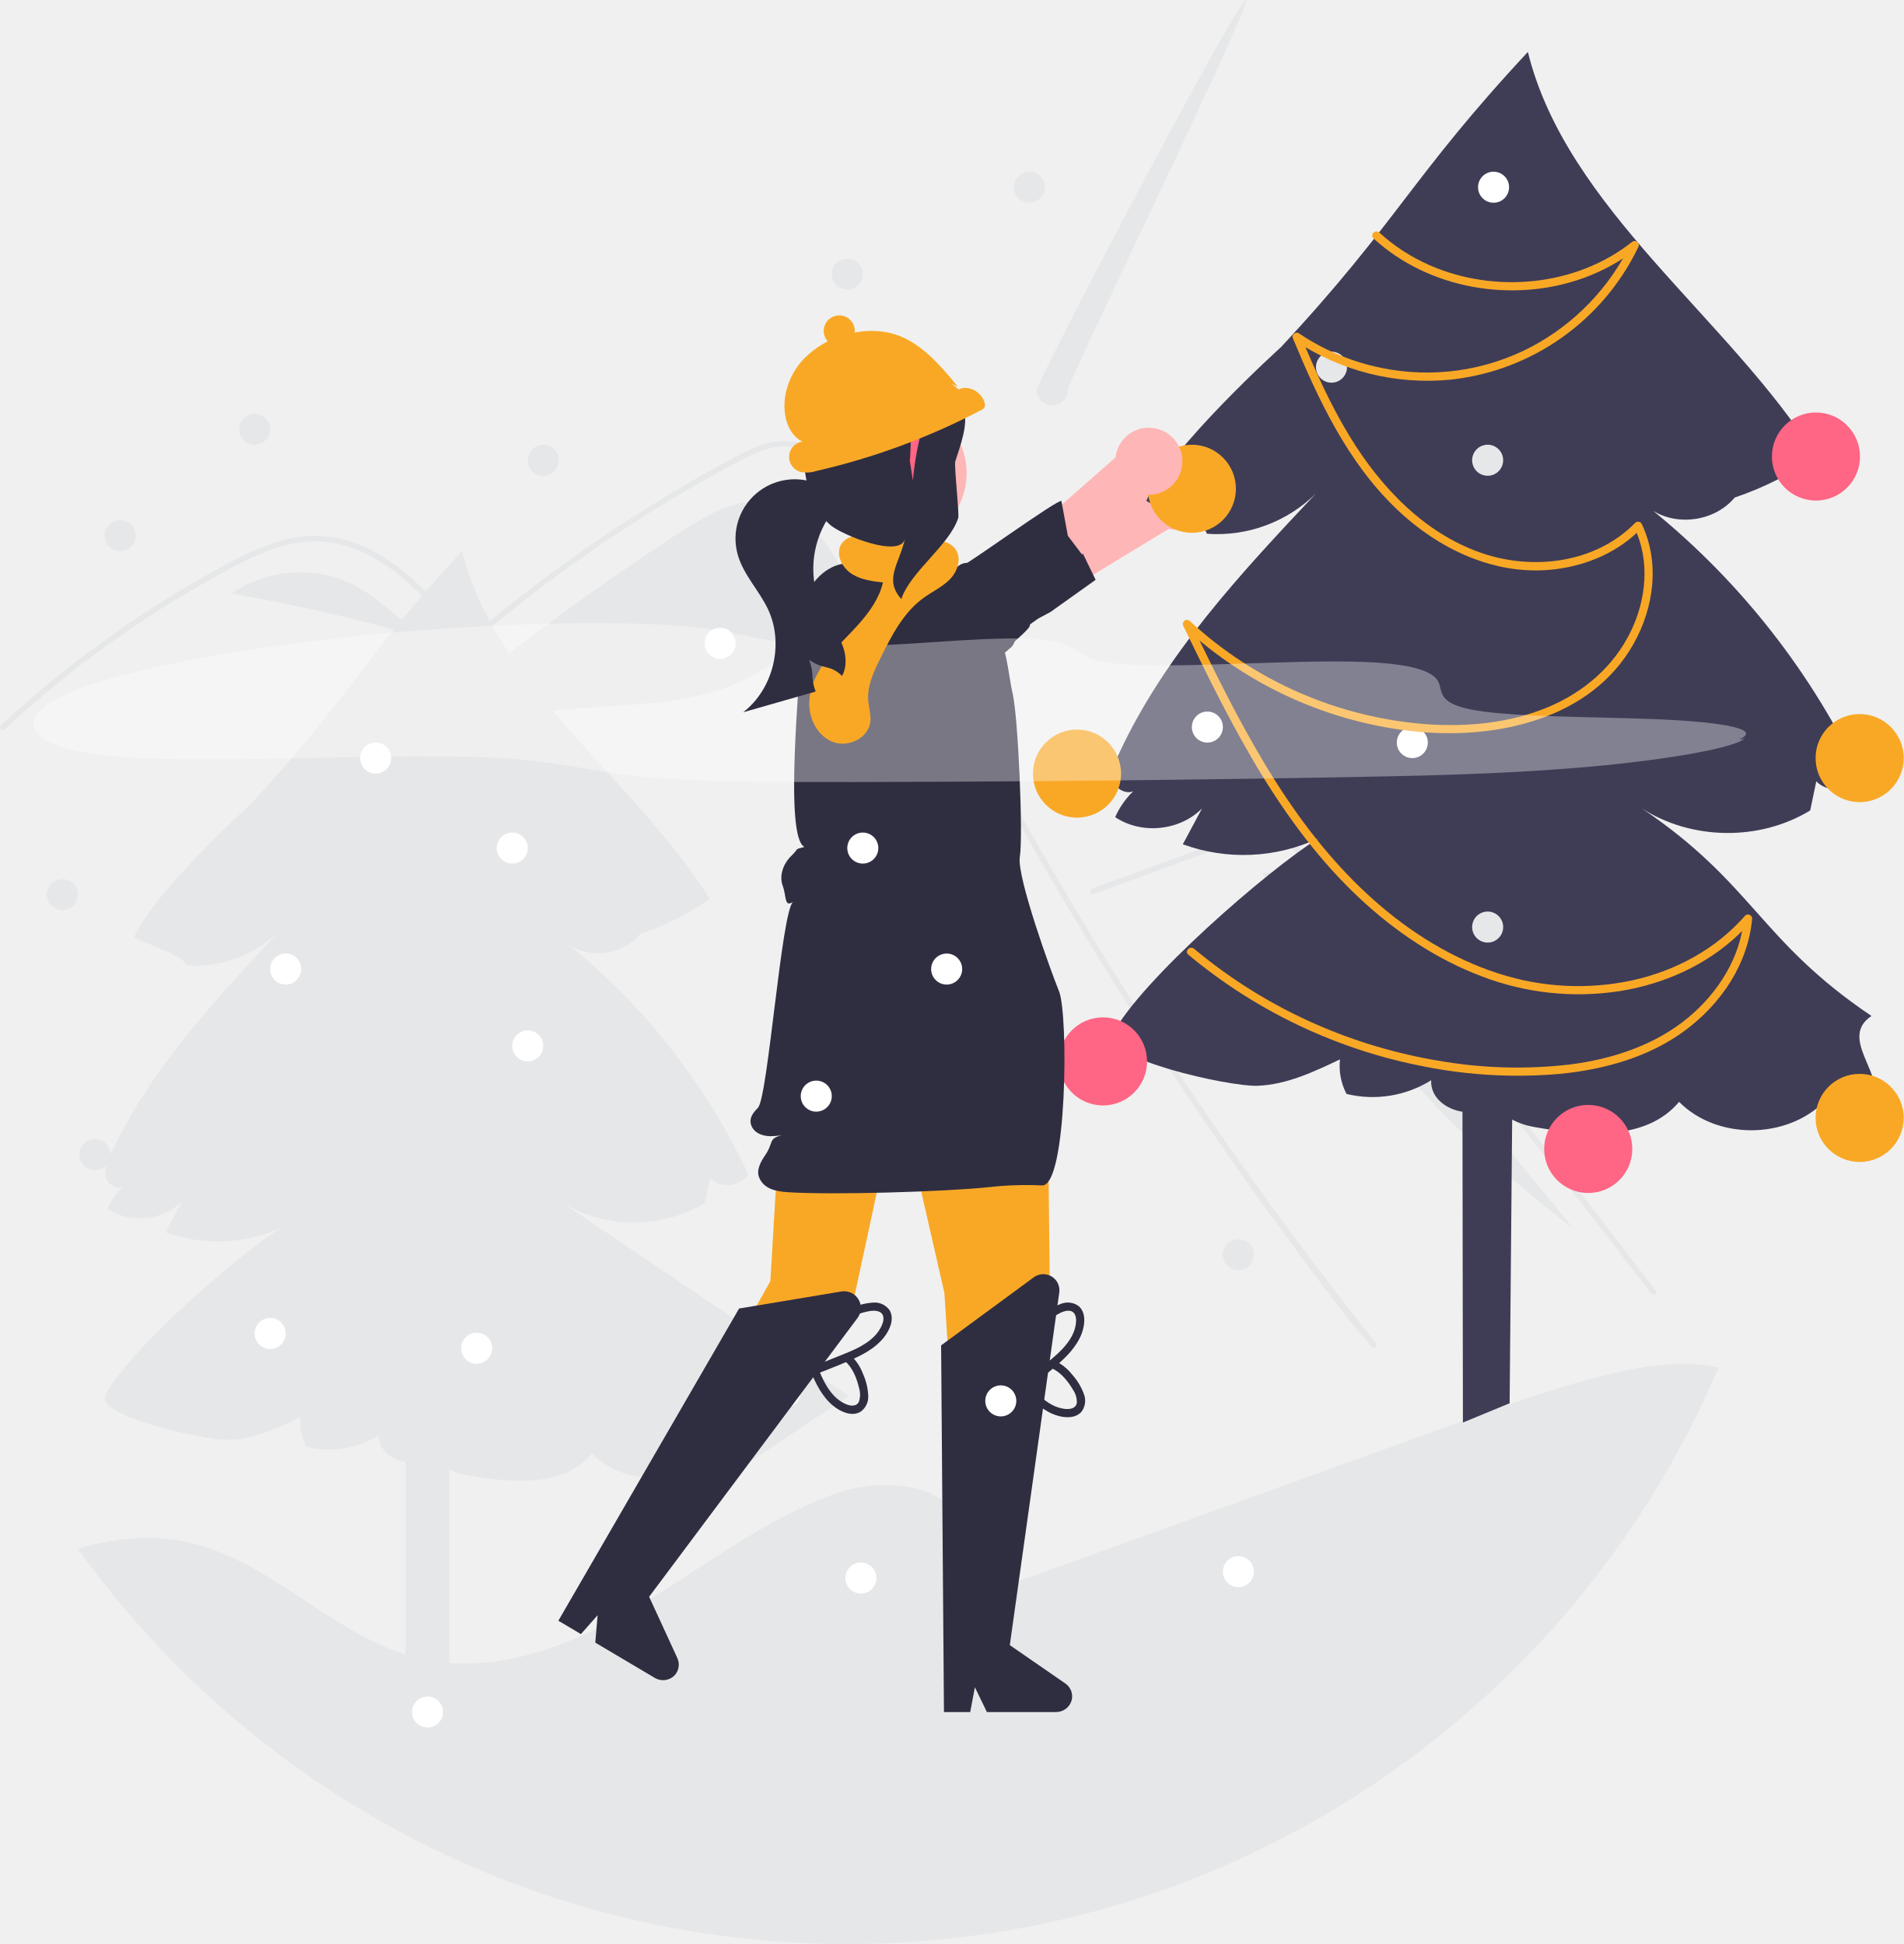
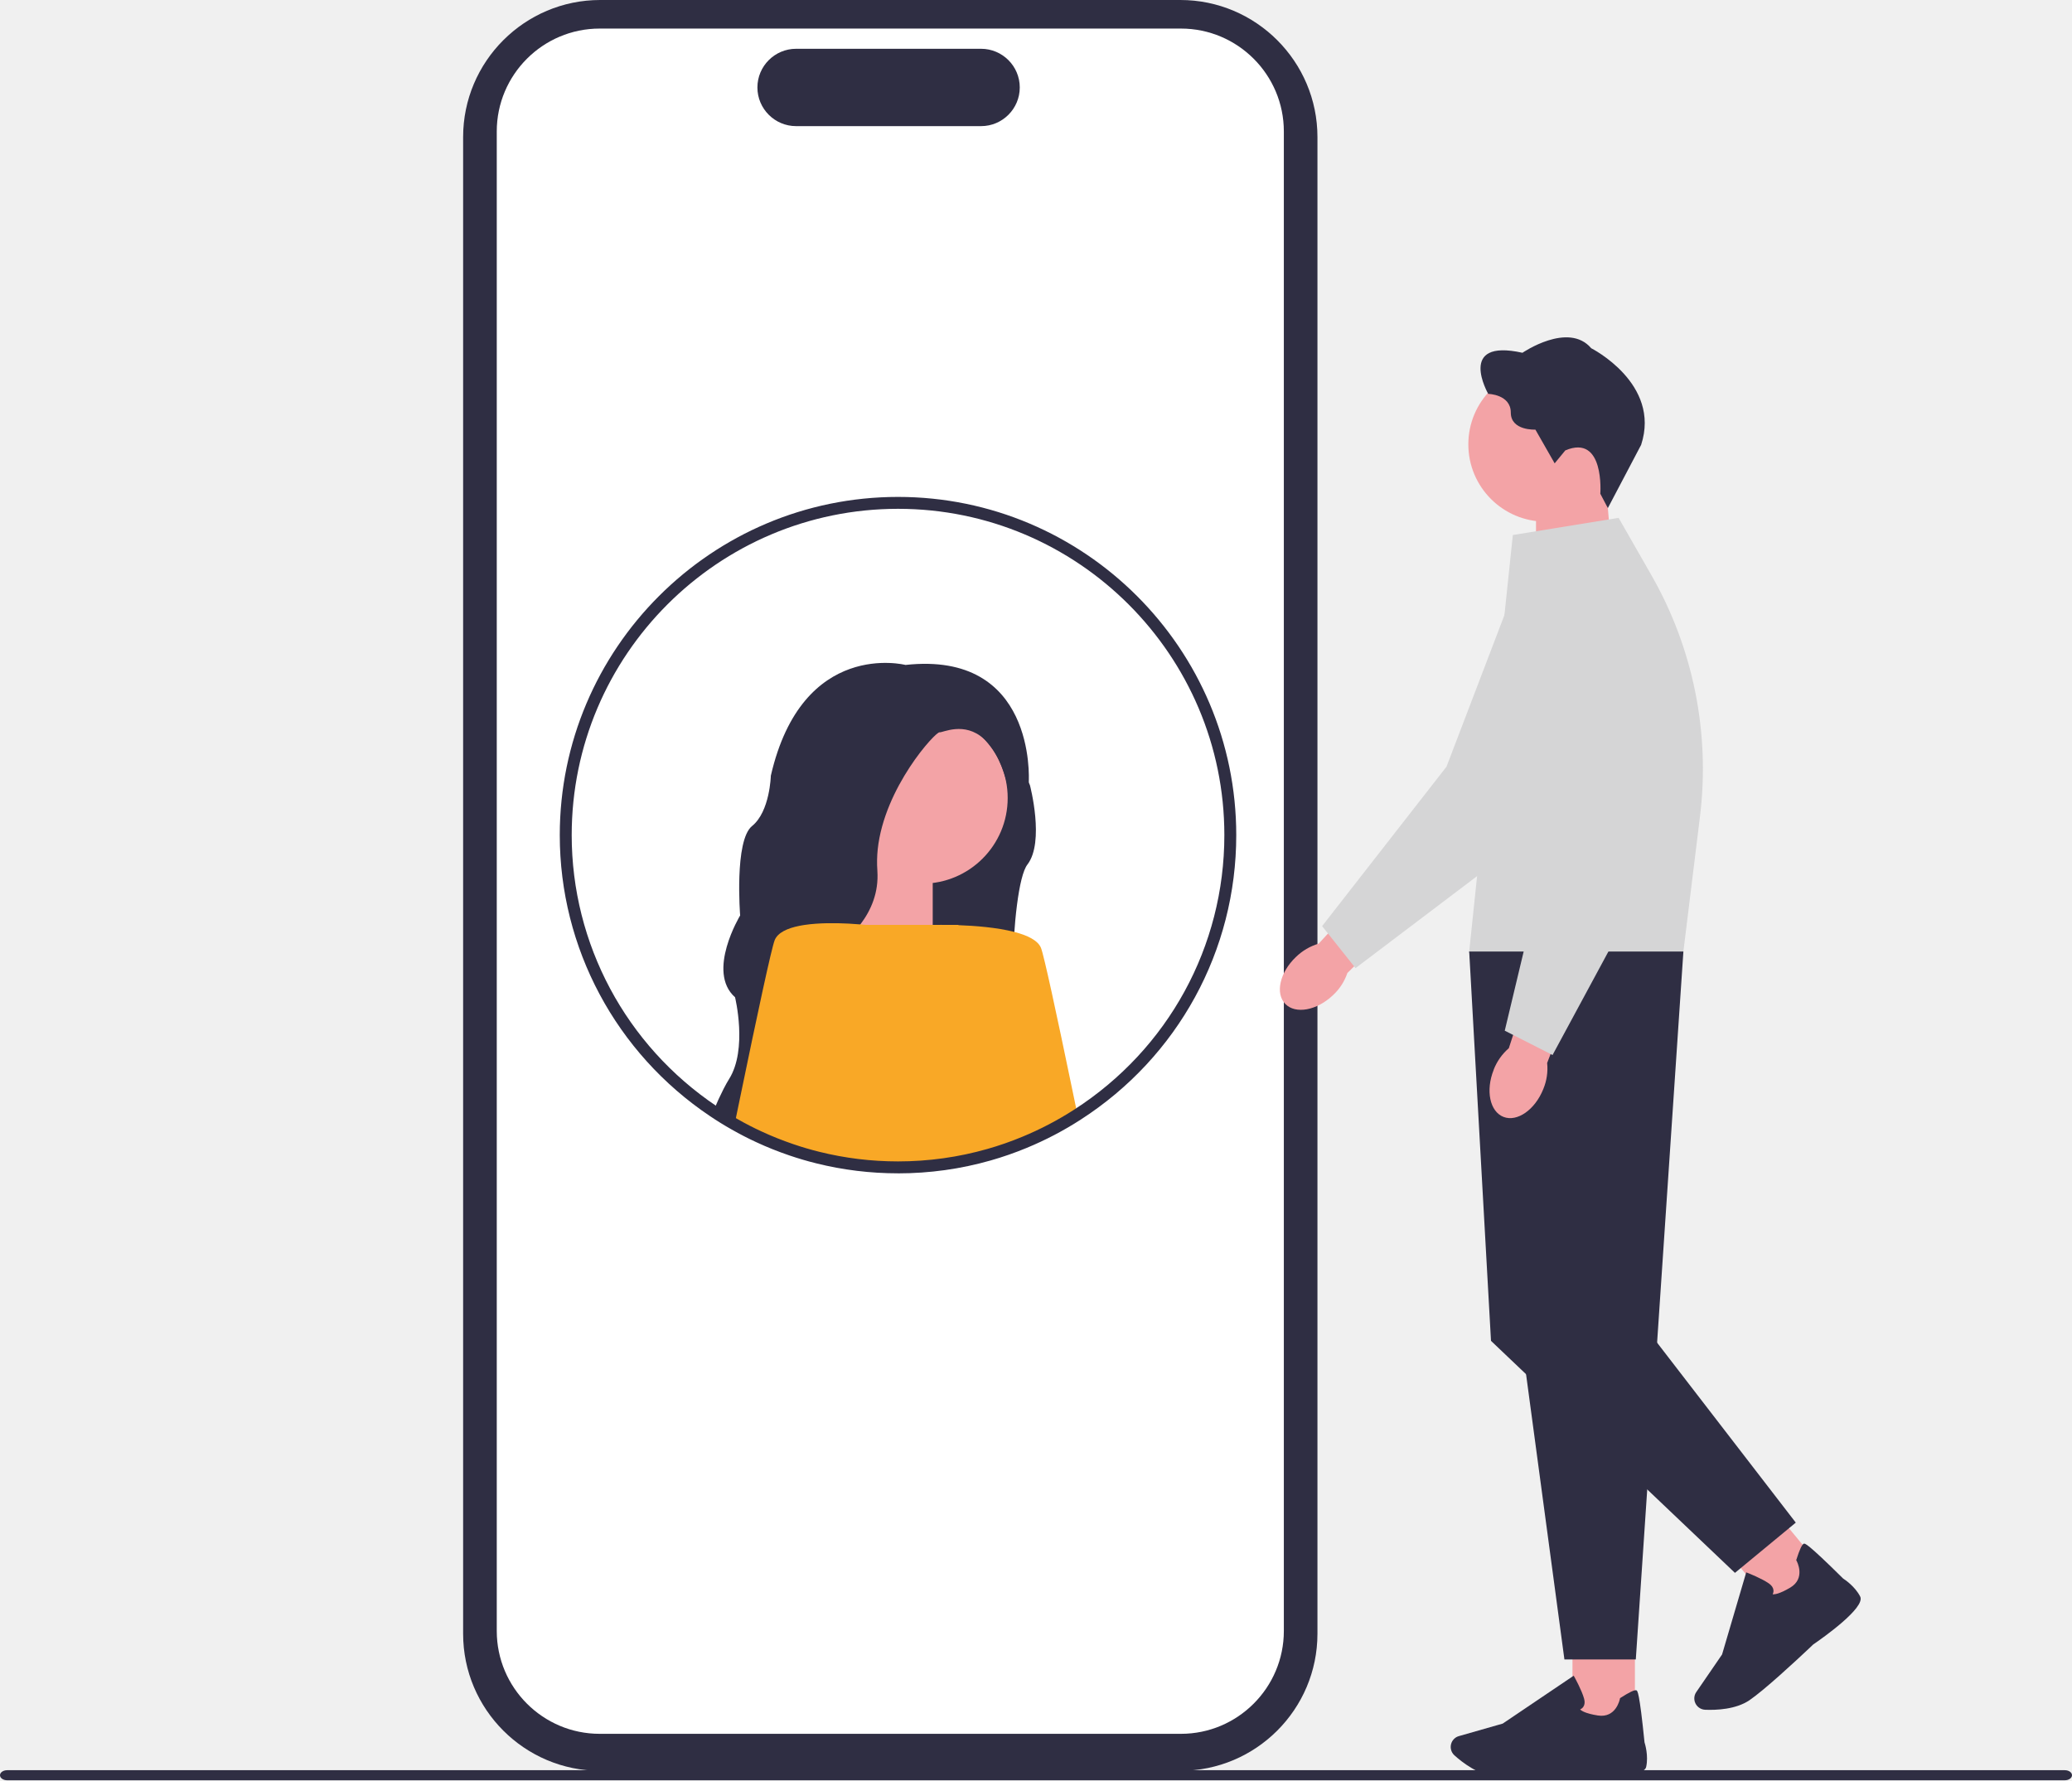
- <svg xmlns="http://www.w3.org/2000/svg" data-name="Layer 1" width="692.831" height="707.664" viewBox="0 0 692.831 707.664">
-   <path d="M687.441,265.959a12.139,12.139,0,0,0-17.197,7.123l-77.146,44.801,11.526,15.873,74.36-45.08a12.205,12.205,0,0,0,8.457-22.716Z" transform="translate(-253.5846 -96.16811)" fill="#ffb6b6" />
-   <path d="M602.739,301.946l-11.208,7.612-5.989,4.071-3.909,2.651a13.988,13.988,0,0,0-4.491,3.415,14.121,14.121,0,0,0,16.68,22.059l24.455-7.619a5.085,5.085,0,0,0,3.136-2.827c.595-1.364,7.62-6.471,6.978-7.81l3.014-2.143,4.507-2.414,16.416-11.706h0l-4.638-9.544h0l.164-12.831c-.642-1.321-39.507,16.751-40.93,16.384A5.059,5.059,0,0,0,602.739,301.946Z" transform="translate(-253.5846 -96.16811)" fill="#2f2e41" />
-   <path d="M559.224,301.985c-5.673-9.382-12.394-19.399-22.921-22.463-12.191-3.548-24.714,3.5-35.336,10.455a1029.7,1029.7,0,0,0-91.637,67.517l.032.364q34.19-2.358,68.381-4.716c16.468-1.136,33.503-2.428,48.056-10.219,5.523-2.956,10.906-6.905,17.164-7.18,7.775-.342,14.554,5.088,19.882,10.761,31.514,33.558,40.634,84.877,75.99,114.361A1122.034,1122.034,0,0,0,559.224,301.985Z" transform="translate(-253.5846 -96.16811)" fill="#e6e7e8" />
-   <path d="M752.937,586.621c-3.485-4.401-4.909-5.431-8.347-9.872Q702.605,522.446,665.665,464.476q-25.091-39.371-47.694-80.255-10.761-19.436-20.932-39.178-7.892-15.307-15.432-30.797c-1.438-2.95-2.834-5.913-4.224-8.883-3.275-6.984-6.489-14.002-9.94-20.891-3.933-7.852-8.72-16.083-15.941-21.359a21.749,21.749,0,0,0-11.33-4.36c-5.879-.38-11.303,2.048-16.402,4.699A527.993,527.993,0,0,0,419.945,335.049a540.515,540.515,0,0,0-84.35,93.632c-.746,1.065-2.509.047-1.756-1.024q4.445-6.286,9.066-12.436a543.502,543.502,0,0,1,138.757-129.427q13.497-8.747,27.502-16.673c4.706-2.665,9.432-5.296,14.239-7.764,4.713-2.421,9.717-4.597,15.1-4.679,18.321-.285,27.807,20.464,34.323,34.425q3.072,6.591,6.218,13.141,11.89,24.868,24.695,49.281,7.903,15.073,16.151,29.97,25.671,46.389,54.57,90.9c25.522,39.307,50.84,74.03,79.915,110.787C755.175,586.2,753.744,587.651,752.937,586.621Z" transform="translate(-253.5846 -96.16811)" fill="#e6e7e8" />
-   <path d="M418.134,324.804c-1.064-1.187-2.122-2.373-3.194-3.56-8.449-9.344-17.514-18.579-29.116-23.935a42.241,42.241,0,0,0-17.697-4.102,50.504,50.504,0,0,0-18.375,4.007c-2.767,1.105-5.472,2.36-8.137,3.695-3.045,1.532-6.035,3.167-9.011,4.814q-8.381,4.638-16.544,9.683-16.243,10.039-31.469,21.61-7.893,6.001-15.46,12.395-7.038,5.94-13.792,12.198c-.963.888-2.4-.549-1.438-1.437,1.187-1.105,2.387-2.204,3.587-3.289q5.085-4.597,10.334-9.018,9.57-8.076,19.636-15.527,15.653-11.595,32.384-21.616,8.361-5.004,16.951-9.588c1.729-.922,3.479-1.824,5.248-2.678a83.666,83.666,0,0,1,12.476-5.079,44.383,44.383,0,0,1,18.843-1.851,49.058,49.058,0,0,1,17.385,6.014c11.391,6.367,20.226,16.212,28.824,25.82C420.44,324.336,419.009,325.78,418.134,324.804Z" transform="translate(-253.5846 -96.16811)" fill="#e6e7e8" />
-   <path d="M651.537,421.628l27.296-9.984,13.553-4.957a138.597,138.597,0,0,1,13.38-4.608,21.108,21.108,0,0,1,12.111.154,27.912,27.912,0,0,1,9.446,5.856,76.658,76.658,0,0,1,7.748,8.274c2.951,3.546,5.858,7.129,8.778,10.7Q761.926,449.172,779.767,471.473q17.841,22.3,35.444,44.79,17.646,22.545,35.048,45.278,2.132,2.785,4.26,5.573c.784,1.027,2.551.015,1.756-1.027q-17.531-22.962-35.307-45.736-17.819-22.828-35.885-45.463-18.065-22.634-36.375-45.072-4.561-5.59-9.138-11.168c-2.574-3.137-5.118-6.307-7.941-9.226-5.181-5.359-11.655-10.095-19.404-10.223-4.556-.076-8.965,1.37-13.198,2.902-4.563,1.651-9.116,3.333-13.673,5l-27.487,10.054-6.872,2.513c-1.219.446-.693,2.413.541,1.962Z" transform="translate(-253.5846 -96.16811)" fill="#e6e7e8" />
-   <path d="M382.233,309.066c-13.871-7.129-31.636-5.733-44.382,3.174a633.021,633.021,0,0,1,72.019,16.809C400.046,323.291,392.361,314.271,382.233,309.066Z" transform="translate(-253.5846 -96.16811)" fill="#e6e7e8" />
-   <path d="M337.714,312.215l-2.67,2.171c.903-.76,1.842-1.472,2.807-2.146C337.805,312.232,337.76,312.223,337.714,312.215Z" transform="translate(-253.5846 -96.16811)" fill="#e6e7e8" />
-   <path d="M726.294,421.728c-2.687-3.271-5.592-6.695-9.611-8.024l-3.752.148A425.617,425.617,0,0,0,826.294,543.453Q776.294,482.59,726.294,421.728Z" transform="translate(-253.5846 -96.16811)" fill="#e6e7e8" />
-   <path d="M457.33,533.439a50.734,50.734,0,0,0,52.757.71q.951-4.556,1.903-9.112c3.733,3.877,11.073,3.146,13.967-1.392a237.315,237.315,0,0,0-65.019-83.267c7.988,4.97,19.523,3.1,25.532-4.138A100.649,100.649,0,0,0,511.884,423.406c-26.82-43.09-77.961-77.322-90.116-126.6-36.57,39.272-40.675,53.103-77.245,92.374,0,0-34.627,31.246-42.101,48.039,1.836,1.929,18.278,6.558,18.91,10.351a43.914,43.914,0,0,0,34.261-12.738c-23.506,24.981-47.412,50.547-61.807,81.681-1.296,2.804-2.527,6.005-1.441,8.897.867,2.309,3.977,3.64,5.98,2.722a25.645,25.645,0,0,0-5.657,8.1,22.029,22.029,0,0,0,27.175-2.737q-3.008,5.619-6.015,11.238a55.358,55.358,0,0,0,42.345-1.831c-15.882,9.964-55.595,44.508-64.246,61.142-3.919,7.535,36.32,16.619,45.371,16.246,9.051-.372,17.511-4.349,25.685-8.252a19.002,19.002,0,0,0,2.049,10.812A34.577,34.577,0,0,0,391.512,618.569c-.488,10.081,16.886,14.07,20.845,4.787-1.485,5.457,5.736,8.836,11.305,9.825,15.89,2.821,35.065,4.536,45.404-7.855,11.9,12,33.708,11.772,45.54-.186-1.164,2.063.618,5.535,3.254,6.082,3.107.645,6.13-1.202,8.768-2.965q17.912-11.975,35.825-23.951Q509.892,568.873,457.33,533.439Z" transform="translate(-253.5846 -96.16811)" fill="#e6e7e8" />
-   <rect x="147.683" y="506.793" width="15.836" height="130.644" fill="#e6e7e8" />
-   <path d="M879.069,593.972c-52.39,123.35-174.65,209.86-317.12,209.86-115.4,0-217.55-56.76-280.04-143.9,12.68-3.59,25.47-5.21,38.6-2.65,31.49,6.15,54.46,35.11,85.67,42.56,26.98,6.44,55.12-4.42,78.99-18.54,23.88-14.13,45.98-31.86,72.08-41.27,17.31-6.24,42.6-4.51,46.84,13.4,1.93,8.17-.58,19.17,6.82,23.15q87.975-31.725,175.95-63.46c19.01-6.85,38.09-13.73,57.86-17.94C855.959,592.792,868.089,591.422,879.069,593.972Z" transform="translate(-253.5846 -96.16811)" fill="#e6e7e8" />
-   <path d="M851.015,390.37c18.113,11.721,42.955,12.055,61.377.826q1.107-5.3,2.213-10.6c4.343,4.511,12.883,3.659,16.25-1.62A276.09,276.09,0,0,0,855.212,282.103c9.293,5.782,22.713,3.606,29.704-4.815a117.094,117.094,0,0,0,29.567-14.93c-31.202-50.131-90.699-89.956-104.841-147.286-42.545,45.688-47.321,61.779-89.866,107.468,0,0-40.285,36.352-48.981,55.888,2.136,2.244,21.264,7.63,21.999,12.042a51.089,51.089,0,0,0,39.859-14.819c-27.346,29.063-55.159,58.806-71.906,95.028-1.508,3.262-2.94,6.986-1.677,10.35,1.009,2.686,4.627,4.234,6.958,3.167a29.835,29.835,0,0,0-6.581,9.424c9.523,6.437,23.567,5.022,31.616-3.184q-3.499,6.537-6.998,13.074a64.403,64.403,0,0,0,49.264-2.131c-18.477,11.592-64.679,51.78-74.743,71.132-4.559,8.767,42.254,19.334,52.784,18.901,10.529-.433,20.372-5.06,29.882-9.601a22.107,22.107,0,0,0,2.384,12.579,40.226,40.226,0,0,0,30.809-4.981c-.568,11.728,19.645,16.369,24.251,5.569-1.728,6.349,6.674,10.28,13.152,11.43,18.486,3.281,40.794,5.277,52.823-9.139,13.845,13.96,39.216,13.695,52.981-.216-1.355,2.4.719,6.439,3.786,7.075,3.615.75,7.131-1.398,10.2-3.45,13.893-9.288-10.84-25.386,3.052-34.674C893.922,438.524,891.782,417.852,851.015,390.37Z" transform="translate(-253.5846 -96.16811)" fill="#3f3d56" />
-   <polygon points="549.415 510.832 532.415 517.832 532.207 375.083 550.63 375.083 549.415 510.832" fill="#3f3d56" />
-   <circle cx="43.72" cy="194.991" r="5.647" fill="#e6e7e8" />
-   <circle cx="22.677" cy="325.657" r="5.647" fill="#e6e7e8" />
-   <circle cx="34.553" cy="420.345" r="5.647" fill="#e6e7e8" />
-   <circle cx="484.586" cy="133.658" r="5.647" fill="#e6e7e8" />
-   <circle cx="103.975" cy="352.763" r="5.647" fill="#fff" />
-   <circle cx="192.069" cy="380.73" r="5.647" fill="#fff" />
-   <circle cx="514" cy="270.316" r="5.647" fill="#fff" />
-   <circle cx="541.419" cy="167.54" r="5.647" fill="#e6e7e8" />
-   <circle cx="439.41" cy="264.669" r="5.647" fill="#fff" />
-   <circle cx="186.422" cy="308.716" r="5.647" fill="#fff" />
-   <circle cx="197.716" cy="167.54" r="5.647" fill="#e6e7e8" />
-   <circle cx="374.628" cy="68.152" r="5.647" fill="#e6e7e8" />
-   <circle cx="344.529" cy="287.257" r="5.647" fill="#fff" />
-   <path d="M642.161,238.119a5.647,5.647,0,0,1-11.294,0c0-3.119,72.958-141.951,76.077-141.951S642.161,235,642.161,238.119Z" transform="translate(-253.5846 -96.16811)" fill="#e6e7e8" />
-   <circle cx="92.681" cy="156.246" r="5.647" fill="#e6e7e8" />
-   <circle cx="368.981" cy="451.078" r="5.647" fill="#fff" />
-   <circle cx="450.704" cy="456.725" r="5.647" fill="#e6e7e8" />
-   <circle cx="308.364" cy="352.763" r="5.647" fill="#fff" />
-   <circle cx="541.419" cy="337.474" r="5.647" fill="#e6e7e8" />
-   <circle cx="676.802" cy="406.949" r="16.029" fill="#f9a826" />
-   <circle cx="578.027" cy="418.243" r="16.029" fill="#ff6584" />
-   <circle cx="401.424" cy="386.377" r="16.029" fill="#ff6584" />
-   <circle cx="391.969" cy="281.61" r="16.029" fill="#f9a826" />
-   <circle cx="676.802" cy="275.963" r="16.029" fill="#f9a826" />
-   <circle cx="660.898" cy="166.189" r="16.029" fill="#ff6584" />
-   <circle cx="297.07" cy="412.596" r="5.647" fill="#fff" />
-   <circle cx="98.328" cy="485.413" r="5.647" fill="#fff" />
-   <circle cx="173.471" cy="490.789" r="5.647" fill="#fff" />
-   <circle cx="285.776" cy="506.793" r="5.647" fill="#fff" />
-   <circle cx="262.093" cy="234.175" r="5.647" fill="#fff" />
-   <circle cx="308.364" cy="99.775" r="5.647" fill="#e6e7e8" />
-   <circle cx="136.728" cy="275.963" r="5.647" fill="#fff" />
-   <polygon points="350.577 600.147 363.897 600.147 370.236 548.769 350.577 548.769 350.577 600.147" fill="#ffb6b6" />
-   <polygon points="221.032 573.719 232.49 580.513 264.149 539.555 247.24 529.527 221.032 573.719" fill="#ffb6b6" />
-   <polygon points="356.522 271.638 362.995 312.903 301.501 313.713 309.593 274.065 356.522 271.638" fill="#ffb6b6" />
-   <path d="M616.817,408.55l17.564,42.596,1.279,113.913L620.672,673.822H604.085l-6.796-106.99-16.715-73.207-16.486,76.567L512.828,645.136H487.64l46.309-82.586,5.359-89.962s-3.34-38.164,13.755-60.685l4.161-12.022Z" transform="translate(-253.5846 -96.16811)" fill="#f9a826" />
-   <path d="M617.667,329.801c-.035-.371-.088-.759-.159-1.13a34.037,34.037,0,0,0-38.548-28.659A34.75,34.75,0,0,0,557.524,312.002v.018c-.282.336-.547.689-.812,1.042-.477.6-.918,1.236-1.342,1.872a34.065,34.065,0,0,0-5.651,19.53v.018a33.652,33.652,0,0,0,1.112,7.911,126.726,126.726,0,0,1,2.772,13.72c.459,2.931.812,5.81,1.077,8.617.159,1.413.283,2.808.389,4.167v.018c.53,6.728.706,12.767.865,17.446.071,2.543.141,4.662.265,6.286a1.944,1.944,0,0,0,.035.318,5.356,5.356,0,0,0,1.342,2.931,2.554,2.554,0,0,0,.3.318,6.324,6.324,0,0,0,2.755,1.448,5.438,5.438,0,0,0,1.077.106h.106l10.295-4.803,8.123-3.779,27.564-12.855a5.547,5.547,0,0,0,5.121-3.708v-.018c.035-.141.088-.283.124-.441,1.483-5.845,4.114-12.114,5.05-22.196.124-1.448.23-2.949.282-4.556v-.018A104.118,104.118,0,0,0,617.667,329.801Z" transform="translate(-253.5846 -96.16811)" fill="#3f3d56" />
-   <path d="M598.75,304.157c1.679-4.418-1.574-9.476-5.857-11.476s-9.231-1.746-13.948-1.452l-11.919.743a10.714,10.714,0,0,1-1.606,9.663c-7.039-1.942-14.468,3.22-17.615,9.809s-3.07,14.197-2.929,21.497c.162,8.451-6.096,67.778,1.477,71.532-3.906.988-1.84.432-4.747,3.222s-4.556,7.197-3.146,10.971.471,8.018,3.806,5.758c-4.236,2.972-9.203,71.328-12.837,75.012-1.7,1.723-3.446,3.769-2.366,6.545a5.332,5.332,0,0,0,2.282,2.612c2.777,1.639,5.957,1.216,8.982.782-5.352,1.24-3.007,2.648-6.334,7.435-1.617,2.327-3.177,5.308-2.138,7.944,1.687,4.279,6.255,5.119,10.334,5.394,16.051,1.084,57.173-.138,73.172-1.815a121.784,121.784,0,0,1,19.452-.641c9.144.516,9.668-62.221,6.189-70.693-2.747-6.69-15.406-41.629-14.267-48.824,1.295-8.182-.667-51.113-2.546-59.181-1.722-7.396-2.097-18.364-6.834-24.299-6.218-7.79-15.706-11.947-15.272-21.905" transform="translate(-253.5846 -96.16811)" fill="#2f2e41" />
-   <circle cx="325.801" cy="172.26" r="26.001" fill="#ffb6b6" />
-   <path d="M456.797,686.151l8.216,4.873,6.067-6.887-.844,9.985,21.584,12.8a5.875,5.875,0,0,0,7.158-.763,5.7,5.7,0,0,0,1.129-6.392l-10.275-22.339L565.677,575.948a6.091,6.091,0,0,0-5.881-9.654l-37.225,6.209Z" transform="translate(-253.5846 -96.16811)" fill="#2f2e41" />
-   <path d="M597.131,719.394h9.552l1.705-9.019,4.367,9.019,25.094,0a5.875,5.875,0,0,0,5.767-4.308,5.7,5.7,0,0,0-2.29-6.074l-20.232-13.973,18.005-128.362a5.865,5.865,0,0,0-9.281-5.54l-33.725,24.791Z" transform="translate(-253.5846 -96.16811)" fill="#2f2e41" />
-   <path d="M630.38,582.867c1.343-3.46,4.729-6.238,7.842-8.09,1.353-.805,3.115-1.677,4.746-1.432,1.857.278,2.321,2.175,2.248,3.786-.352,7.733-8.289,13.191-13.67,17.626l-6.233,5.138-3.022,2.491-1.7,1.401c-1.005.829-.088.094.01,1.483l-.439,1.061-.384.271c1.888-.398,1.089-3.291-.798-2.893a1.653,1.653,0,0,0-1.167,2.416,2.727,2.727,0,0,0,2.444,1.181c1.22-.061,2.139-1.136,3.022-1.864l3.966-3.27c4.54-3.742,9.315-7.32,13.55-11.412,3.517-3.399,6.637-7.525,7.305-12.499.323-2.407-.027-5.079-2.024-6.704a6.647,6.647,0,0,0-6.351-.762,21.799,21.799,0,0,0-7.014,4.335,17.279,17.279,0,0,0-5.224,6.939c-.699,1.801,2.201,2.581,2.893.798Z" transform="translate(-253.5846 -96.16811)" fill="#2f2e41" />
-   <path d="M636.146,594.172c3.439,1.388,6.169,4.829,7.976,7.96a7.844,7.844,0,0,1,1.367,4.684c-.267,1.901-2.202,2.362-3.844,2.261-7.724-.475-13.072-8.476-17.437-13.917l-5.055-6.301-2.451-3.055-1.379-1.718c-.1-.125-.316-.51-.46-.573q-.079.208-.029.1.272-.533-.961.478l-1.061-.439-.274-.383c.373,1.893,3.265,1.091,2.893-.798a1.649,1.649,0,0,0-2.412-1.17,2.738,2.738,0,0,0-1.196,2.438c.056,1.215,1.124,2.151,1.838,3.041l3.217,4.01c3.681,4.589,7.196,9.412,11.231,13.7,3.344,3.554,7.445,6.746,12.406,7.462,2.4.346,5.084.029,6.725-1.954a6.676,6.676,0,0,0,.827-6.346,21.803,21.803,0,0,0-4.25-7.066,17.248,17.248,0,0,0-6.874-5.307c-1.79-.722-2.568,2.178-.798,2.893Z" transform="translate(-253.5846 -96.16811)" fill="#2f2e41" />
-   <path d="M558.879,579.08c2.313-2.902,6.373-4.546,9.896-5.386,1.532-.365,3.473-.672,4.957.047,1.69.819,1.568,2.767,1.018,4.284-2.64,7.277-11.843,10.122-18.3,12.753l-7.481,3.048-3.627,1.478-2.04.831c-1.207.492-.112.064-.432,1.418l-.735.882-.448.144c1.921.183,2.02-2.817.101-2.999a1.653,1.653,0,0,0-1.834,1.959,2.727,2.727,0,0,0,1.981,1.855c1.183.305,2.381-.447,3.44-.879l4.761-1.939c5.448-2.219,11.073-4.213,16.334-6.857,4.37-2.196,8.577-5.206,10.697-9.755,1.026-2.201,1.487-4.857.065-7.002a6.648,6.648,0,0,0-5.836-2.619,21.799,21.799,0,0,0-7.987,2.049,17.279,17.279,0,0,0-7.054,5.067c-1.204,1.511,1.332,3.119,2.524,1.623Z" transform="translate(-253.5846 -96.16811)" fill="#2f2e41" />
-   <path d="M561.014,591.589c2.869,2.349,4.45,6.447,5.242,9.975a7.844,7.844,0,0,1-.09,4.878c-.821,1.735-2.805,1.598-4.343,1.013-7.232-2.754-9.953-11.986-12.498-18.48l-2.948-7.521-1.429-3.646-.804-2.051a2.482,2.482,0,0,0-.268-.684q-.138.175-.057.086.419-.428-1.06.17l-.882-.735-.148-.447c-.208,1.918,2.791,2.015,2.999.101a1.649,1.649,0,0,0-1.954-1.835,2.738,2.738,0,0,0-1.868,1.971c-.309,1.177.432,2.388.848,3.45l1.876,4.786c2.147,5.477,4.065,11.128,6.639,16.424,2.133,4.389,5.097,8.658,9.62,10.819,2.188,1.046,4.845,1.542,7.002.139a6.676,6.676,0,0,0,2.68-5.811,21.803,21.803,0,0,0-1.952-8.012,17.248,17.248,0,0,0-4.981-7.114c-1.493-1.223-3.1,1.314-1.623,2.524Z" transform="translate(-253.5846 -96.16811)" fill="#2f2e41" />
-   <circle cx="433.763" cy="177.922" r="16.029" fill="#f9a826" />
-   <path d="M675.063,252.357a12.139,12.139,0,0,0-15.49,10.322l-66.997,58.907,14.385,13.337,64.209-58.641a12.205,12.205,0,0,0,3.893-23.925Z" transform="translate(-253.5846 -96.16811)" fill="#ffb6b6" />
-   <path d="M598.945,304.082l-9.519,9.64-5.087,5.155-3.321,3.359a13.988,13.988,0,0,0-3.744,4.221,14.121,14.121,0,0,0,20.64,18.407l22.514-12.215a5.085,5.085,0,0,0,2.528-3.382c.32-1.454,6.221-7.826,5.332-9.015l2.541-2.687,3.953-3.242,13.835-14.666h0l-6.4-8.463h0l-2.327-12.619c-.886-1.172-35.51,24.093-36.977,24.008A5.059,5.059,0,0,0,598.945,304.082Z" transform="translate(-253.5846 -96.16811)" fill="#2f2e41" />
-   <circle cx="314.011" cy="308.716" r="5.647" fill="#fff" />
-   <circle cx="543.569" cy="68.152" r="5.647" fill="#fff" />
-   <circle cx="297.07" cy="399.018" r="5.647" fill="#fff" />
-   <circle cx="364.228" cy="509.957" r="5.647" fill="#fff" />
-   <circle cx="450.704" cy="572.115" r="5.647" fill="#fff" />
-   <circle cx="313.323" cy="574.458" r="5.647" fill="#fff" />
-   <circle cx="155.6" cy="623.226" r="5.647" fill="#fff" />
-   <circle cx="344.529" cy="352.763" r="5.647" fill="#fff" />
-   <circle cx="305.442" cy="120.468" r="5.647" fill="#f9a826" />
-   <path d="M753.443,182.937c20.087,18.47,50.573,23.639,76.088,14.569a70.094,70.094,0,0,0,20.057-11.076l-2.356-1.818A83.926,83.926,0,0,1,810.952,222.401a81.838,81.838,0,0,1-54.648,7.686,83.158,83.158,0,0,1-30.041-12.619c-1.017-.69-2.706.481-2.203,1.694,9.261,22.352,19.809,45.005,37.503,62.025,15.514,14.923,36.418,24.951,58.322,22.162,11.587-1.476,22.692-6.293,30.925-14.706l-2.356-.304c5.693,11.937,4.302,26.01-1.361,37.686-6.175,12.732-17.033,22.059-29.987,27.505-13.73,5.773-28.991,7.288-43.75,6.312a142.461,142.461,0,0,1-86.754-37.613,1.507,1.507,0,0,0-2.356,1.818c8.9,18.317,17.825,36.673,28.47,54.058,9.958,16.265,21.464,31.698,35.402,44.782,13.033,12.234,28.11,22.445,44.894,28.759a98.378,98.378,0,0,0,49.956,5.326c16.115-2.538,31.73-9.457,43.559-20.83,1.501-1.443,2.929-2.958,4.296-4.53L888.262,430.55c-1.258,14.208-9.356,26.912-20.129,35.931-12.081,10.114-27.636,15.207-43.081,17.176a165.635,165.635,0,0,1-47.77-1.332,187.683,187.683,0,0,1-44.5-13.184,185.01,185.01,0,0,1-44.623-27.602c-1.47-1.233-3.603.879-2.121,2.121a189.734,189.734,0,0,0,86.431,40.847,174.111,174.111,0,0,0,48.855,2.568c16.166-1.572,32.558-6.105,45.729-15.944,13.019-9.725,22.753-24.138,24.21-40.58a1.514,1.514,0,0,0-2.561-1.061c-10.63,12.222-25.296,20.059-41.012,23.544a93.674,93.674,0,0,1-48.632-2.458c-16.795-5.359-32.046-14.889-45.206-26.52-13.926-12.309-25.506-26.952-35.49-42.578-10.677-16.711-19.59-34.461-28.275-52.264q-1.629-3.34-3.252-6.683l-2.356,1.818a146.104,146.104,0,0,0,84.893,38.167c29.118,2.801,63.173-4.49,78.671-31.857,7.527-13.292,9.709-29.77,3.001-43.835a1.511,1.511,0,0,0-2.356-.304c-14.351,14.665-37.129,17.45-55.96,10.941-20.834-7.201-36.741-24.035-47.956-42.468-7.071-11.622-12.622-24.083-17.82-36.63l-2.203,1.694a86.652,86.652,0,0,0,56.981,14.29,85.953,85.953,0,0,0,68.092-48.222,1.507,1.507,0,0,0-2.356-1.818c-20.419,16.152-50.06,18.793-73.657,8.372a66.728,66.728,0,0,1-18.245-11.865c-1.419-1.305-3.546.811-2.121,2.121Z" transform="translate(-253.5846 -96.16811)" fill="#f9a826" />
-   <g opacity="0.35">
-     <path d="M886.531,365.354c9.642-4.204-9.912-6.651-32.096-7.456s-49.021-.76-63.198-3.049c-13.711-2.213-12.701-6.149-13.854-9.715s-6.424-7.222-27.819-8.015c-26.661-.988-70.626,2.814-90.752.532-18.781-2.13-7.617-8.812-35.003-9.068-15.638-.146-35.785,2.057-53.186,2.588-16.336.499-28.422-.534-36.904-1.924s-14.389-3.151-23.934-4.379c-25.061-3.222-74.091-2.139-117.853,1.991s-81.273,10.898-102.429,17.602-27,13.304-22.072,18.901c3.147,3.574,11.199,6.916,30.732,8.352,36.536,2.686,101.584-1.938,139.337.506,21.042,1.362,30.376,4.739,48.838,6.587,19.834,1.985,48.869,2.091,77.397,2.043,59.397-.098,120.314-.708,182.43-1.827,25.945-.467,53.13-1.075,80.738-3.303s55.766-6.526,61.591-10.555" transform="translate(-253.5846 -96.16811)" fill="#fff" />
-   </g>
-   <path d="M601.353,296.121c-2.21-3.151-6.675-3.467-10.523-3.478l-22.963-.071.008-.138c-2.773-2.598-7.924-.28-8.772,3.425-.848,3.704,1.621,7.527,4.886,9.471,3.265,1.943,7.166,2.429,10.94,2.873-1.331,5.699-4.83,10.653-8.716,15.03s-8.238,8.349-11.786,13.004-6.306,10.193-6.333,16.045c-.028,5.853,3.212,11.962,8.695,14.01,5.483,2.048,12.716-1.365,13.525-7.162.375-2.692-.554-5.38-.751-8.091-.385-5.31,2.031-10.376,4.386-15.151,4.035-8.181,8.34-16.69,15.72-22.051,3.219-2.338,6.957-4.019,9.713-6.889C602.138,304.078,603.638,299.378,601.353,296.121Z" transform="translate(-253.5846 -96.16811)" fill="#f9a826" />
-   <path d="M557.357,278.259c-.142,3.153-2.118,5.872-3.644,8.632a34.444,34.444,0,0,0-.32,32.131c2.122,4.026,5.061,7.618,6.745,11.846,1.459,3.63,1.78,8.045-.105,11.352-4.557-4.385-6.781-2.07-11.956-5.897,2.035,5.704.3,5.889,2.343,11.587q-13.175,3.762-26.36,7.544c10.964-8.479,14.94-24.837,9.089-37.391-3.213-6.89-8.956-12.57-11.047-19.89a21.581,21.581,0,0,1,29.665-25.609C554.72,271.718,557.5,275.155,557.357,278.259Z" transform="translate(-253.5846 -96.16811)" fill="#2f2e41" />
-   <path d="M590.015,239.285c-3.497-7.64-12.722-6.086-21.064-5.078s-15.692,6.886-19.424,14.414-4.07,16.468-1.921,24.591c1.446,5.465,4.101,10.798,8.507,14.34s25.115,11.922,26.839,4.707c-2.155,9.412-7.763,14.772-1.345,21.986,3.324-9.986,17.381-19.47,20.705-29.456.5-1.503-1.554-19.169-1.054-20.672,1.055-3.168,2.111-6.342,2.873-9.593.957-4.084,1.326-8.767-1.211-12.108s-8.928-3.471-10.21.523" transform="translate(-253.5846 -96.16811)" fill="#2f2e41" />
-   <path d="M585.829,271.082l-1.111-7.075c.755-8.8-.478-22.797,5.297-24.721l3.532,3.532C591.312,243.562,587.063,256.721,585.829,271.082Z" transform="translate(-253.5846 -96.16811)" fill="#ff6584" />
-   <path d="M602.442,237.919c3.737-1.786,8.641,1.063,9.528,5.108a2.269,2.269,0,0,1,.021,1.156,2.662,2.662,0,0,1-1.474,1.355,249.722,249.722,0,0,1-59.989,22.118,11.158,11.158,0,0,1-5.808.255,5.662,5.662,0,0,1,.92-11.004c-3.706-1.716-5.745-5.854-6.339-9.894-1.068-7.267,1.766-14.832,6.797-20.183a33.764,33.764,0,0,1,19.325-9.736,30.966,30.966,0,0,1,12.134.288c10.407,2.525,17.918,11.316,24.681,19.619l-2.371-1.22" transform="translate(-253.5846 -96.16811)" fill="#f9a826" />
+ <svg xmlns="http://www.w3.org/2000/svg" width="694.85" height="597.05" viewBox="0 0 694.85 597.05">
+   <path d="m395.84,593.88h-194.56c-25.35,0-45.97-20.62-45.97-45.97V45.97c0-25.35,20.62-45.97,45.97-45.97h194.56c25.35,0,45.97,20.62,45.97,45.97v501.93c0,25.35-20.62,45.97-45.97,45.97Z" fill="#2f2e43" stroke-width="0" />
+   <path d="m396.04,581.47h-194.95c-19.02,0-34.5-15.48-34.5-34.5V44.08c0-19.02,15.48-34.5,34.5-34.5h194.95c19.02,0,34.5,15.48,34.5,34.5v502.89c0,19.02-15.48,34.5-34.5,34.5Z" fill="#fff" stroke-width="0" />
+   <path d="m329.01,42.3h-62.04c-7.15,0-12.97-5.82-12.97-12.97s5.82-12.97,12.97-12.97h62.04c7.15,0,12.97,5.82,12.97,12.97s-5.82,12.97-12.97,12.97Z" fill="#2f2e43" stroke-width="0" />
+   <path d="m339.95,249.79l-19.28-15s-22,6.86-22.57,7.14-34.15,78.16-34.15,78.16c0,0,86.02,44.02,79.73,39.73-6.29-4.28-4.99-62.3.86-69.87,5.87-7.58.86-26.58.86-26.58l-5.43-13.57h-.03Z" fill="#2f2e43" stroke-width="0" />
+   <polygon points="286.64 284.88 312.79 284.88 312.79 326.36 283.96 316.89 286.64 284.88" fill="#f3a3a6" stroke-width="0" />
+   <path d="m343.51,383.13c-3.84,1.59-7.79,2.97-11.84,4.12-9.7,2.78-19.95,4.25-30.52,4.25-9.26,0-18.26-1.13-26.87-3.28-3.04-.75-6.03-1.63-8.95-2.63-3.69-1.26-7.29-2.69-10.8-4.33l1.67-8.16,4.41-21.6,5.17-25.24.96-4.75,2.29-11.19.03-.14h52.3l.03.1,13.94,45.86,5.83,19.21,2.36,7.79Z" fill="#f9a826" stroke-width="0" />
+   <path d="m361.34,373.8c-5.61,3.63-11.58,6.76-17.83,9.33-3.84,1.59-7.79,2.97-11.84,4.12l-1.9-7.89-7.11-29.51-9.57-39.66h.01s.92-.02,2.48-.02c1.46,0,3.47.02,5.8.1,5.59.2,12.98.77,18.76,2.27,4.46,1.15,7.96,2.86,8.96,5.37.99,2.49,5.12,21.57,10.46,47.35.58,2.78,1.16,5.62,1.77,8.54Z" fill="#f9a826" stroke-width="0" />
+   <circle cx="309.21" cy="267.63" r="28.72" fill="#f3a3a6" stroke-width="0" />
+   <path d="m344.99,262.36v.04l-7.04,1.21c-.38-1.55-.81-2.99-1.25-4.31-.54-1.6-1.11-3.04-1.71-4.33-1.53-3.28-3.25-5.58-5.01-7.17-6.61-5.99-13.93-2.01-14.9-2.21-1.28-.26-18.53,18.46-20.74,39.28-.23,2.31-.29,4.65-.12,7,.01.09.01.17.01.26.46,7.1-2.03,13.05-5.7,17.88-.04.05-.08.1-.12.15-1.3,1.7-2.76,3.26-4.27,4.69-4.36,4.08-9.28,7.05-12.95,8.93-2.83,1.46-4.91,2.27-5.42,2.46-.08.03-.12.04-.12.04,0,0-4.67,8.77-5.04,25.2-.15,6.89.45,15.12,2.46,24.62.42,1.98.89,4,1.44,6.08.3,1.15.58,2.29.82,3.39-3.69-1.26-7.29-2.69-10.8-4.33-2.8-1.29-5.52-2.69-8.18-4.21-2.43-1.37-4.81-2.84-7.12-4.4,1.22-2.91,2.4-5.45,3.43-7.46.7-1.37,1.33-2.48,1.84-3.29,6.29-10.01,2-27.43,2-27.43-9.71-8.57,1.71-27.43,1.71-27.43,0,0-2.01-25.15,4-30,6.01-4.86,6.29-16.87,6.29-16.87,10.59-46.01,45.16-37.15,45.16-37.15,43.51-4.78,41.43,37.82,41.34,39.33Z" fill="#2f2e43" stroke-width="0" />
+   <path d="m291.9,310.36l-1.92,8.5-2.95,13-10.96,48.45-1.79,7.91c-3.04-.75-6.03-1.63-8.95-2.63-3.69-1.26-7.29-2.69-10.8-4.33-2.8-1.29-5.52-2.69-8.18-4.21.59-2.85,1.16-5.64,1.73-8.37,5.94-28.8,10.64-50.69,11.71-53.37,1.01-2.54,4.25-4.01,8.31-4.82.3-.06.62-.12.93-.17.29-.05.6-.1.89-.14,4.78-.7,10.32-.65,14.65-.43,1.5.08,2.85.18,3.97.27.63.05,1.2.11,1.66.15,1.08.11,1.71.19,1.71.19Z" fill="#f9a826" stroke-width="0" />
+   <path d="m301.15,393.5c-9.26,0-18.47-1.12-27.36-3.34-3.06-.75-6.13-1.66-9.12-2.68-3.78-1.29-7.48-2.77-10.99-4.4-2.78-1.28-5.58-2.72-8.33-4.29-2.47-1.39-4.91-2.9-7.25-4.48-31.54-21.16-50.38-56.39-50.38-94.23,0-62.54,50.88-113.43,113.43-113.43s113.43,50.88,113.43,113.43c0,38.7-19.5,74.36-52.15,95.4-5.73,3.7-11.84,6.9-18.15,9.5-3.91,1.62-7.96,3.03-12.05,4.2-10.05,2.87-20.5,4.33-31.07,4.33Zm0-222.86c-60.34,0-109.43,49.09-109.43,109.43,0,36.51,18.17,70.49,48.61,90.92,2.25,1.52,4.6,2.97,6.99,4.31,2.66,1.52,5.36,2.91,8.04,4.14,3.39,1.58,6.95,3,10.61,4.25,2.88.99,5.84,1.86,8.79,2.59,8.58,2.14,17.46,3.22,26.4,3.22,10.19,0,20.28-1.41,29.97-4.18,3.95-1.12,7.86-2.49,11.63-4.05,6.09-2.51,11.98-5.59,17.51-9.16,31.51-20.3,50.32-54.71,50.32-92.04,0-60.34-49.09-109.43-109.43-109.43Z" fill="#2f2e43" stroke-width="0" />
+   <path d="m0,595.36c0,.94,1.07,1.69,2.41,1.69h690.03c1.33,0,2.41-.75,2.41-1.69s-1.07-1.69-2.41-1.69H2.41c-1.33,0-2.41.75-2.41,1.69Z" fill="#2f2e43" stroke-width="0" />
+   <path id="uuid-3fbf081d-9ff2-4e55-8986-b74bb868839d-47-155-46-48-44-44-85-89-39-99-684" d="m434.59,320.95h0c2.13-2.09,4.75-3.63,7.65-4.49l21.09-22.99,11.12,10.66-22.6,22.18c-.97,2.84-2.61,5.38-4.8,7.41-5.41,5.17-12.58,6.5-16.02,2.97-3.45-3.52-1.86-10.57,3.54-15.73h.02Z" fill="#f3a3a6" stroke-width="0" />
+   <path d="m443.38,310.6l11.2,14.08,57.89-43.82.05-.1,33.83-63.13c5.18-9.67,2.31-21.7-6.68-27.98-5.5-3.85-12.34-4.92-18.76-2.95-6.42,1.97-11.47,6.7-13.87,12.97l-21.95,57.45-41.71,53.46v.02Z" fill="#d5d5d6" stroke-width="0" />
+   <polygon points="538.71 164.58 515.11 164.58 515.11 202.02 541.13 193.47 538.71 164.58" fill="#f3a3a6" stroke-width="0" />
+   <path d="m492.41,149.02c0,14.32,11.6,25.92,25.92,25.92,14.32,0,25.92-11.6,25.92-25.92,0-14.32-11.6-25.92-25.92-25.92-14.32,0-25.92,11.6-25.92,25.92Z" fill="#f3a3a6" stroke-width="0" />
+   <path d="m536.67,165.59l2.53,4.8,11.16-21.21c6.72-20.58-16.75-32.4-16.75-32.4-7.66-9.02-23.05,1.53-23.05,1.53-22.2-4.93-11.48,13.78-11.48,13.78,0,0,7.57.17,7.57,6.29,0,6.13,8.25,5.7,8.25,5.7l6.46,11.31,3.57-4.34c13.27-5.62,11.74,14.54,11.74,14.54Z" fill="#2f2e43" stroke-width="0" />
+   <rect x="527.33" y="548.21" width="20.94" height="29.71" fill="#f3a3a6" stroke-width="0" />
+   <path d="m506.94,595.9c9.19,0,22.61-.96,22.71-.97,3.59.32,21.51,1.73,22.4-2.37.82-3.77-.39-7.71-.56-8.25-1.73-17.13-2.37-17.33-2.75-17.44-.61-.18-2.39.67-5.28,2.53l-.18.12-.04.21c-.05.26-1.33,6.55-7.4,5.59-4.16-.66-5.51-1.58-5.94-2.03.35-.16.79-.44,1.1-.92.45-.7.53-1.6.23-2.68-.78-2.84-3.12-7.05-3.22-7.23l-.27-.48-23.8,16.06-14.7,4.2c-1.11.31-2,1.11-2.45,2.17h0c-.62,1.48-.24,3.2.96,4.28,2.67,2.4,7.98,6.51,13.54,7.02,1.48.14,3.44.19,5.64.19h0Z" fill="#2f2e43" stroke-width="0" />
+   <rect x="583.54" y="506.94" width="20.94" height="29.71" transform="translate(-196.29 498.38) rotate(-39.6)" fill="#f3a3a6" stroke-width="0" />
+   <path d="m591.18,566.73c7.08-5.86,16.81-15.15,16.88-15.22,2.97-2.03,17.68-12.37,15.75-16.1-1.77-3.43-5.21-5.7-5.69-6-12.25-12.11-12.86-11.85-13.23-11.69-.59.25-1.42,2.03-2.46,5.31l-.06.2.1.19c.14.24,3.16,5.91-2.13,9.03-3.63,2.14-5.25,2.29-5.87,2.22.17-.35.33-.85.26-1.42-.1-.82-.61-1.57-1.53-2.21-2.42-1.69-6.9-3.45-7.09-3.52l-.51-.2-8.1,27.54-8.65,12.61c-.65.95-.83,2.13-.5,3.24h0c.47,1.54,1.86,2.62,3.47,2.69,3.58.15,10.29-.07,14.9-3.22,1.22-.84,2.76-2.05,4.46-3.45h0Z" fill="#2f2e43" stroke-width="0" />
+   <path d="m492.71,319.1l31.92,237.43h23.94l15.96-237.43h-71.83,0Z" fill="#2f2e43" stroke-width="0" />
+   <polygon points="554.55 448.79 602.22 510.64 581.82 527.49 500.01 449.68 492.7 319.1 507.33 332.18 554.55 448.79" fill="#2f2e43" stroke-width="0" />
+   <path d="m507.33,179.43l-14.63,139.67h71.83l5.57-45.33c3.43-28-2.28-56.36-16.28-80.84l-11.02-19.26-35.47,5.76h0Z" fill="#d5d5d6" stroke-width="0" />
+   <path id="uuid-6d861307-5b4f-42f9-9fe9-ab52d0b2e64d-48-156-47-49-45-45-86-90-40-100-685" d="m500.89,358.79h0c1.07-2.79,2.82-5.28,5.1-7.26l9.65-29.68,14.55,5.09-11.35,29.55c.31,2.98-.14,5.97-1.29,8.74-2.77,6.94-8.75,11.13-13.34,9.35-4.59-1.78-6.07-8.85-3.3-15.79h-.02Z" fill="#f3a3a6" stroke-width="0" />
+   <path d="m504.62,345.66l16.03,8.16,34.49-63.89v-.11s4.59-71.47,4.59-71.47c.7-10.94-6.9-20.7-17.69-22.68-6.61-1.21-13.28.65-18.29,5.11-5.03,4.46-7.66,10.87-7.24,17.57l3.87,61.37-15.76,65.95h0Z" fill="#d5d5d6" stroke-width="0" />
</svg>
